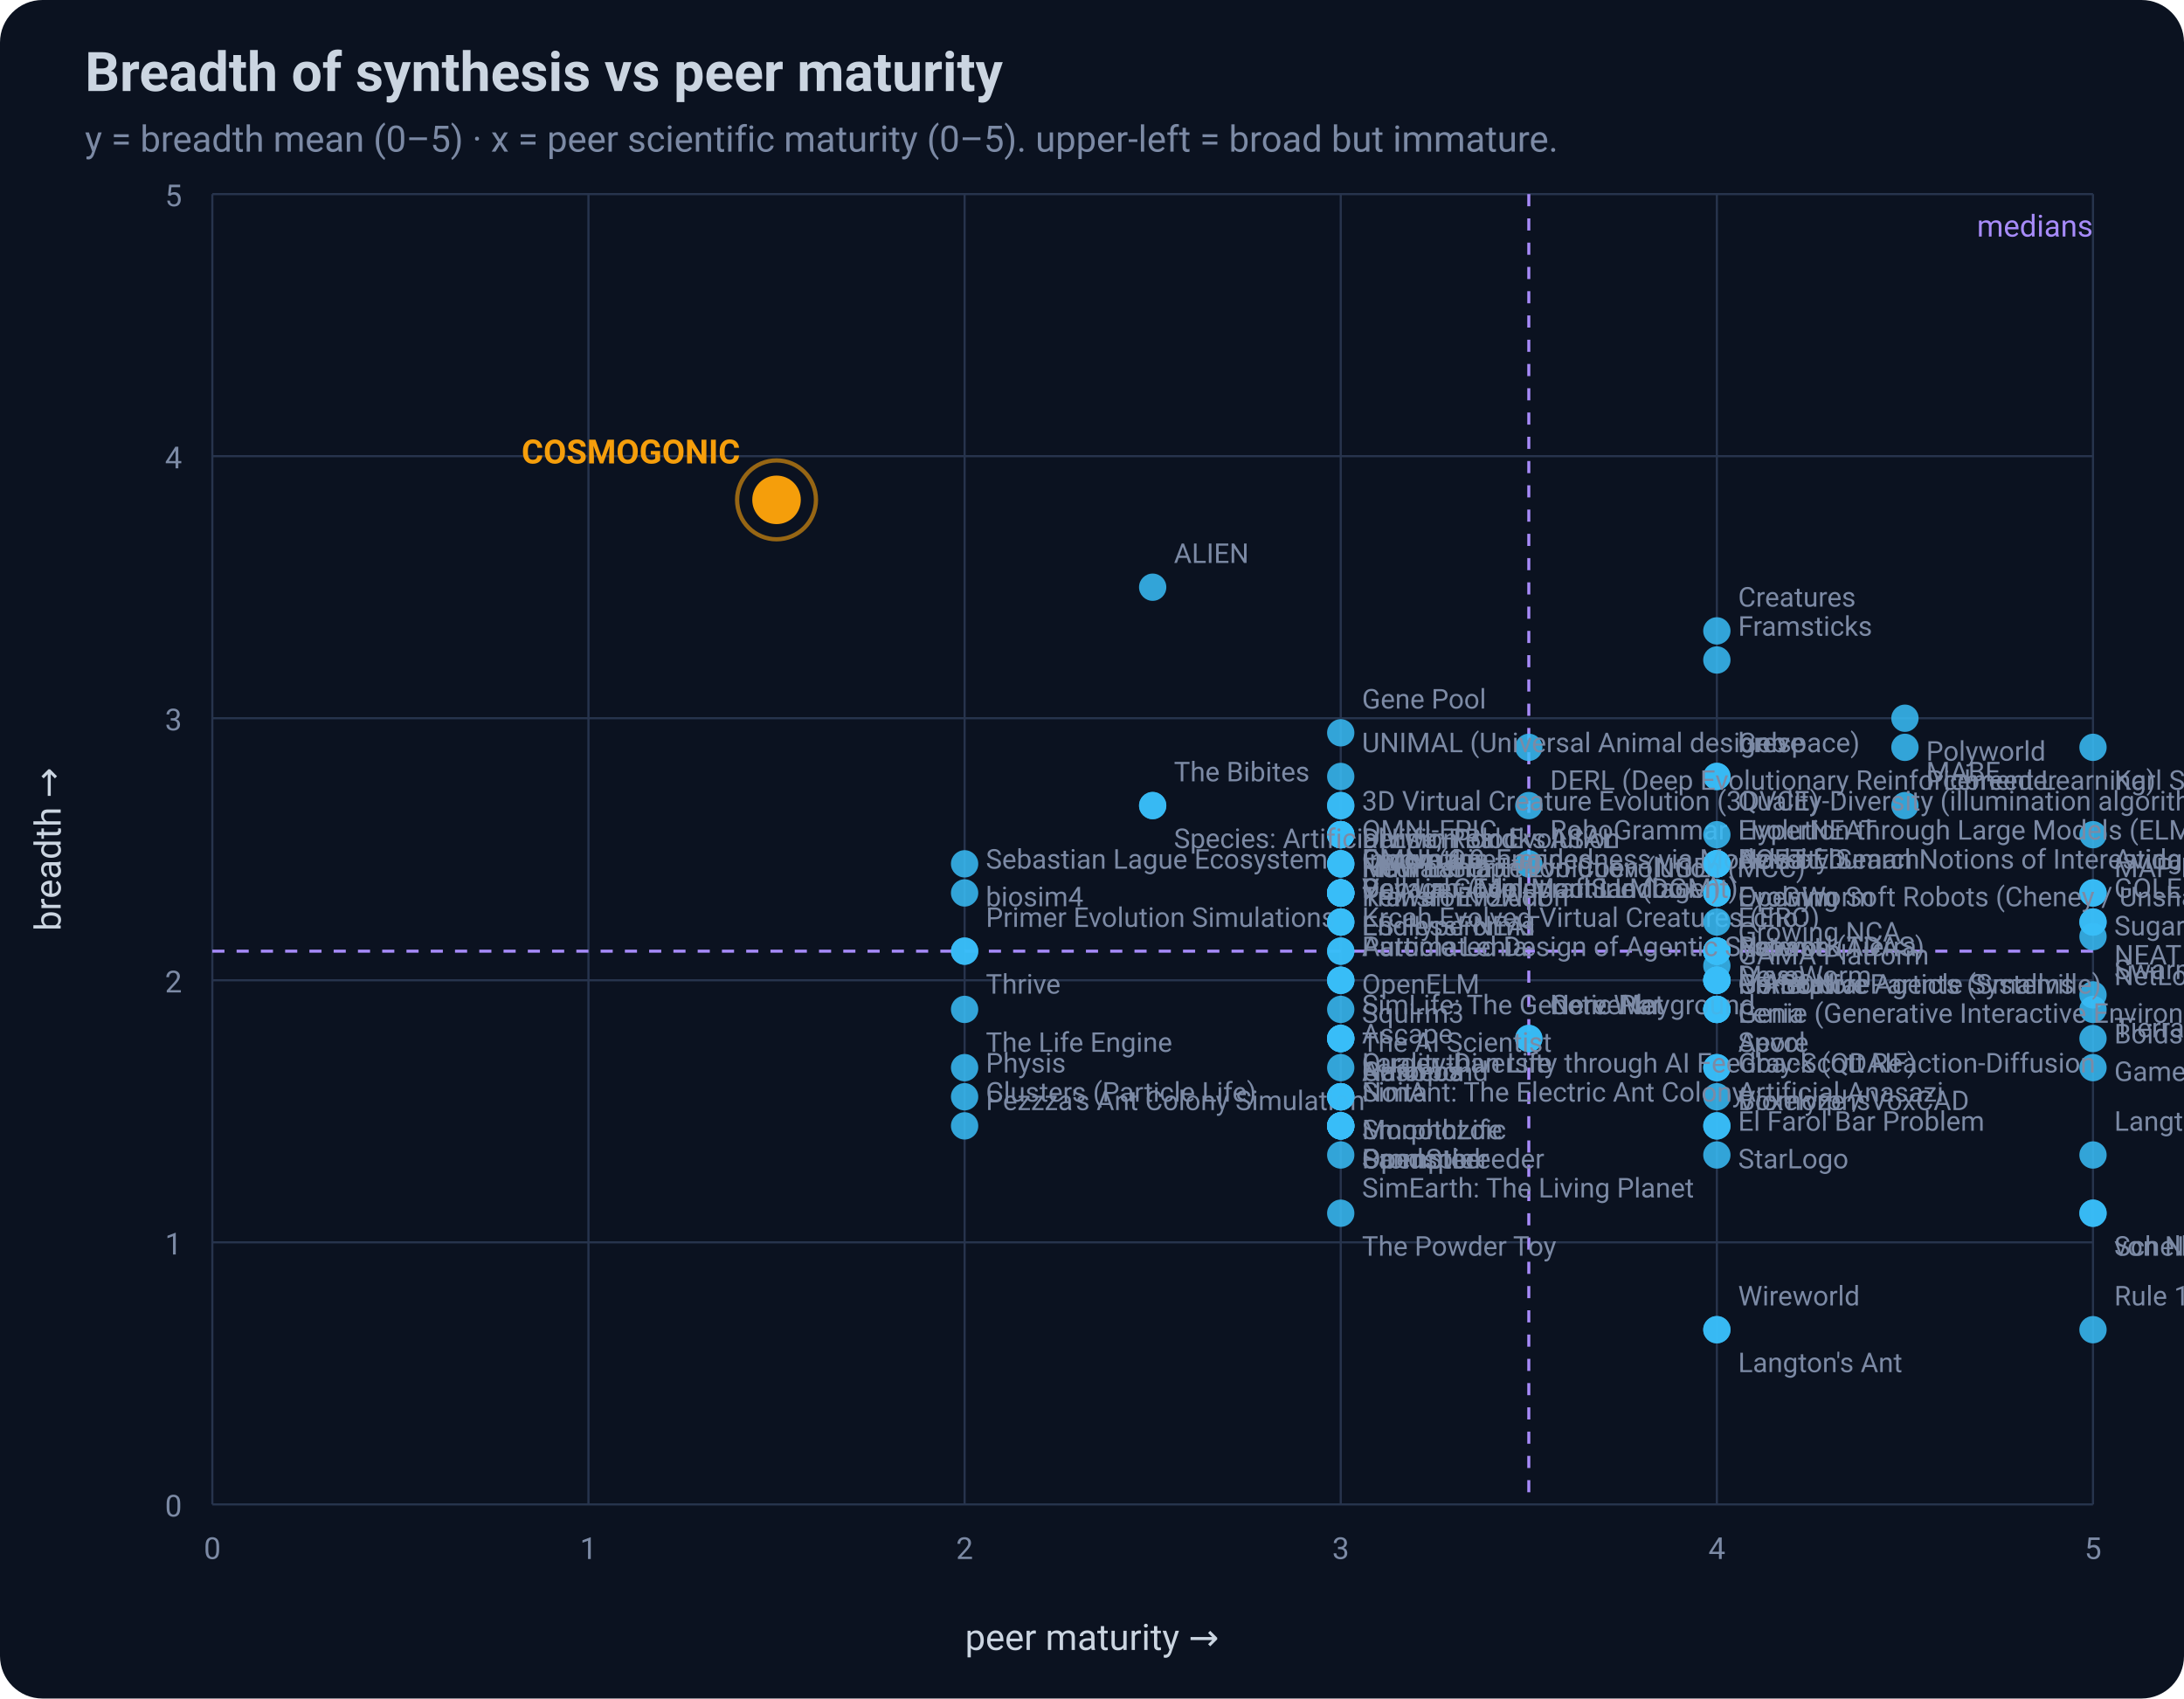
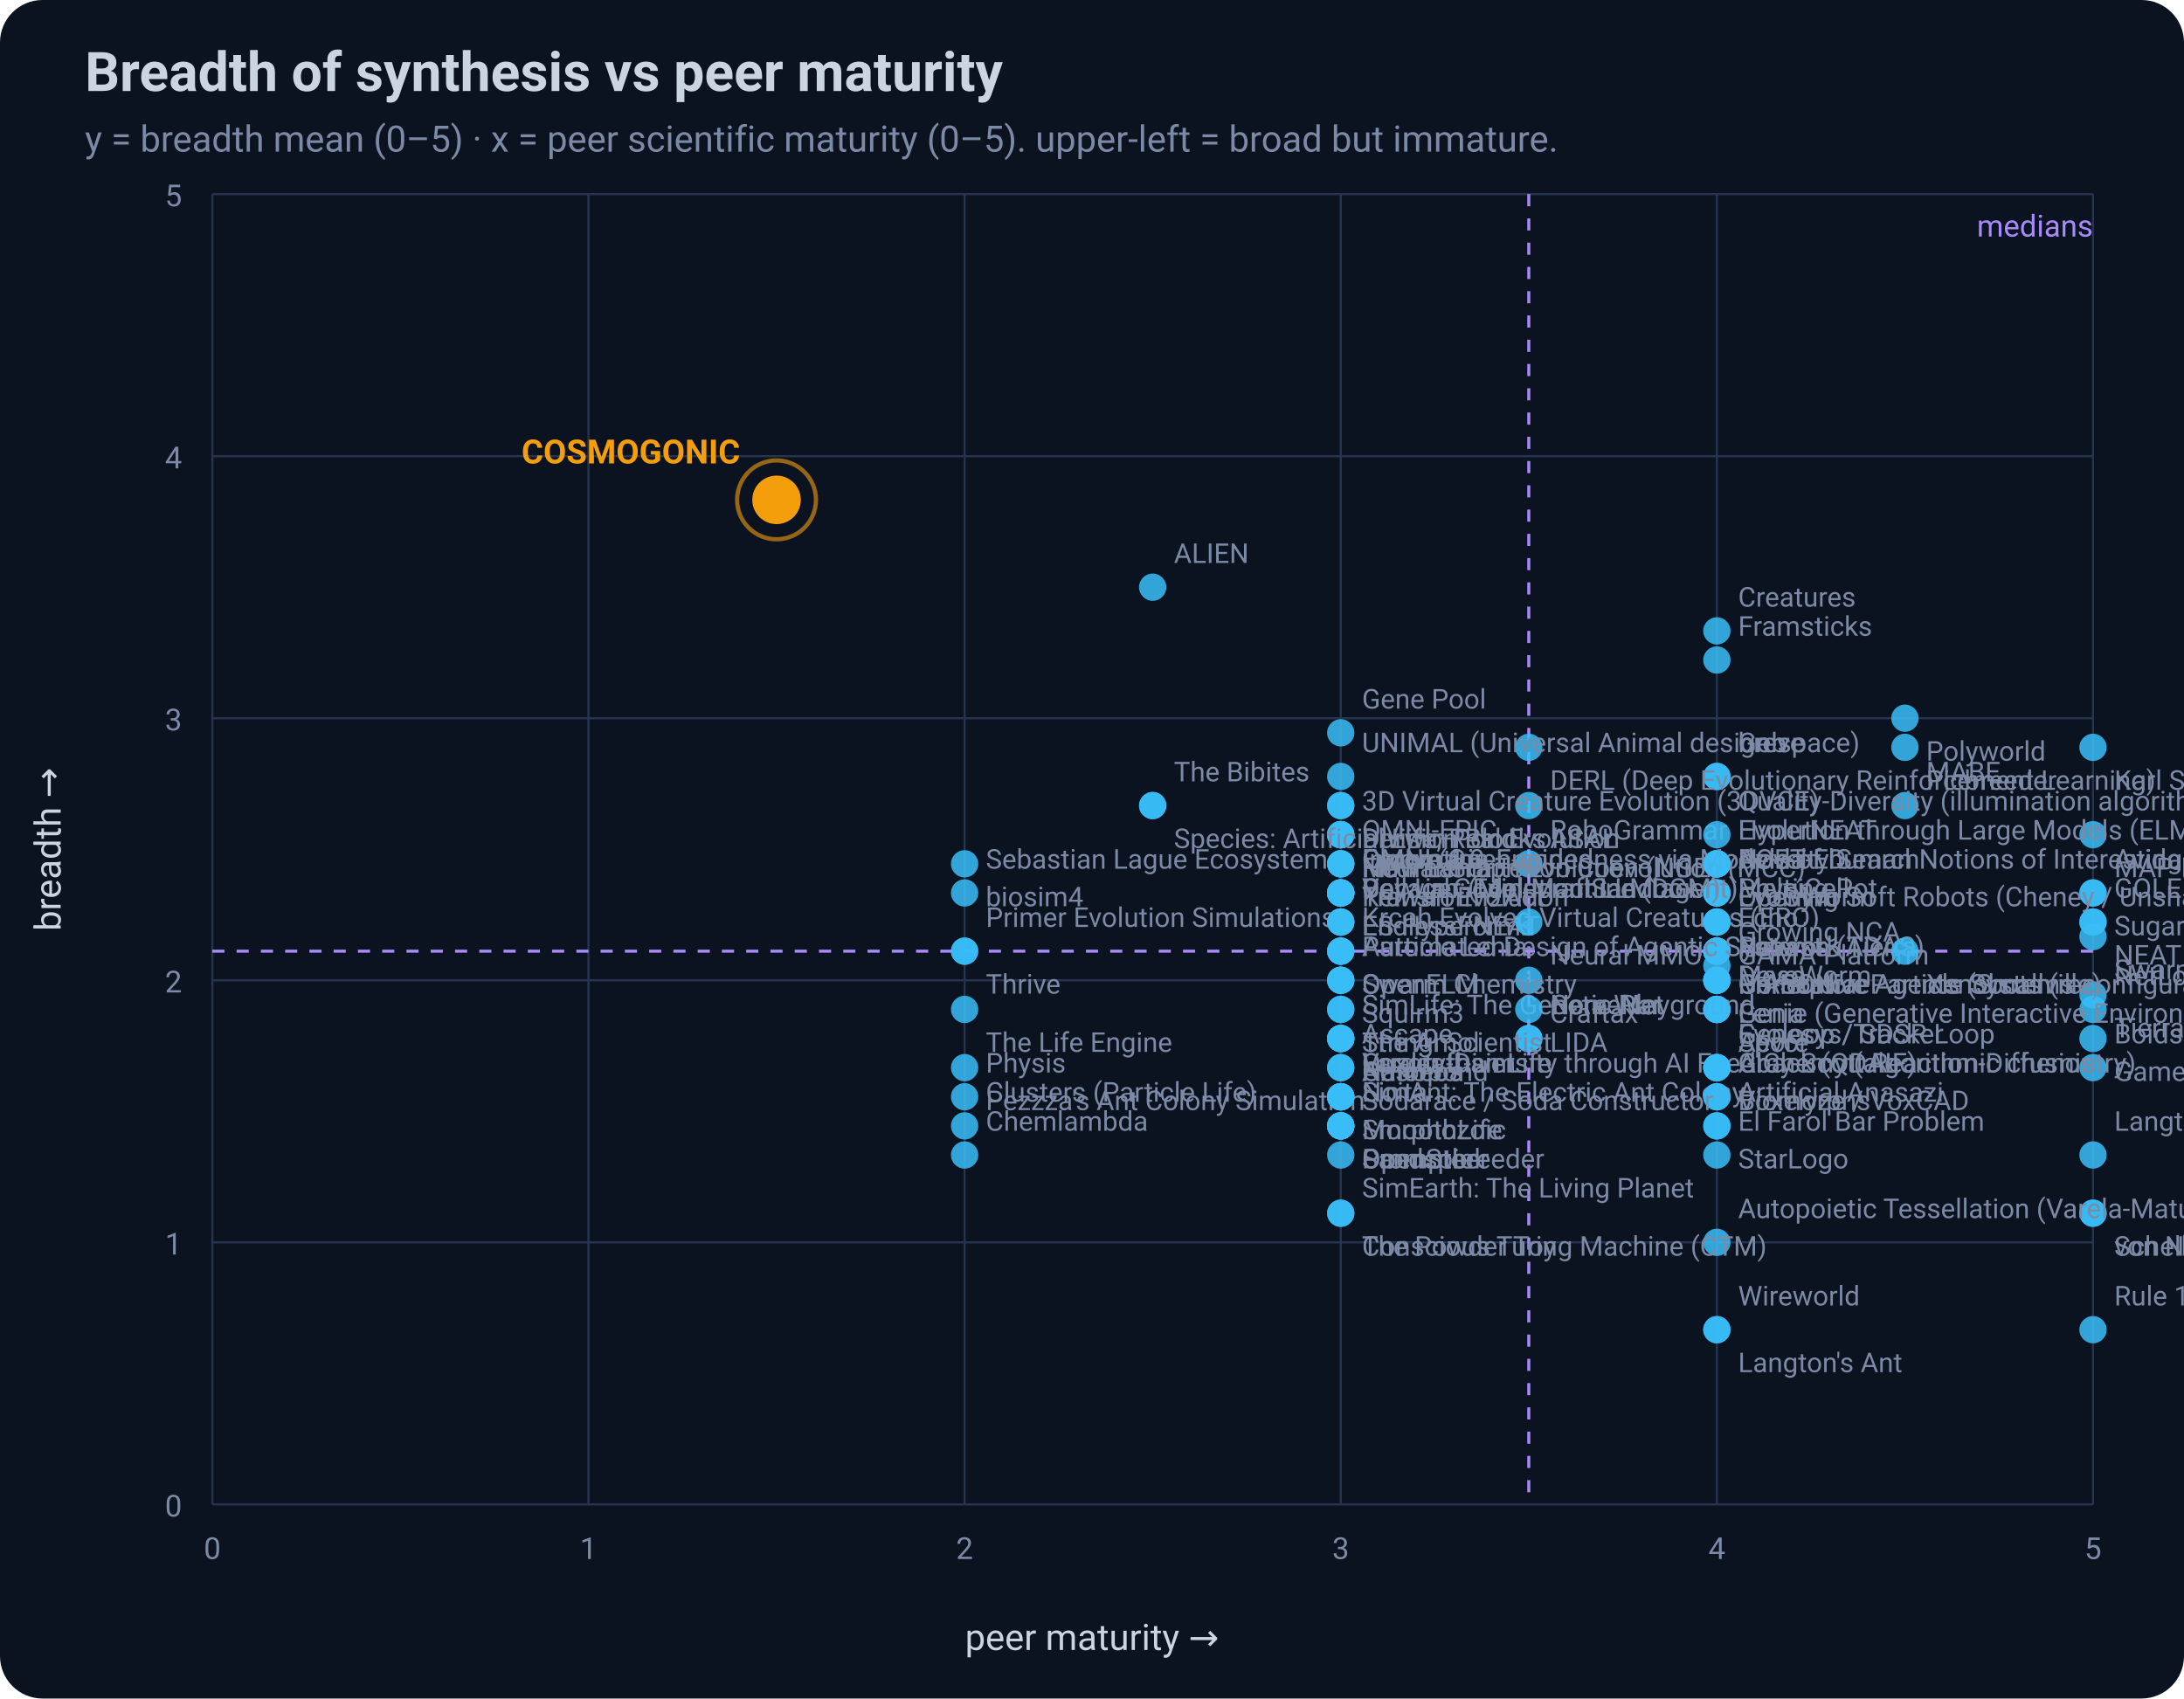
<svg xmlns="http://www.w3.org/2000/svg" viewBox="0 0 720 560" font-family="ui-sans-serif,system-ui,Segoe UI,Roboto,sans-serif" role="img" aria-label="Breadth vs peer maturity scatter">
  <rect width="720" height="560" rx="14" fill="#0b1220" />
  <text x="28" y="30" fill="#cbd5e1" font-size="18" font-weight="700">Breadth of synthesis vs peer maturity</text>
  <text x="28" y="50" fill="#7c8aa5" font-size="12">y = breadth mean (0–5) · x = peer scientific maturity (0–5). upper-left = broad but immature.</text>
  <line x1="70" y1="64" x2="70" y2="496" stroke="#27344d" stroke-width="0.7" />
  <line x1="70" y1="496" x2="690" y2="496" stroke="#27344d" stroke-width="0.7" />
  <text x="70" y="514" fill="#7c8aa5" font-size="10" text-anchor="middle">0</text>
  <text x="60" y="500" fill="#7c8aa5" font-size="10" text-anchor="end">0</text>
  <line x1="194" y1="64" x2="194" y2="496" stroke="#27344d" stroke-width="0.7" />
  <line x1="70" y1="409.6" x2="690" y2="409.6" stroke="#27344d" stroke-width="0.7" />
  <text x="194" y="514" fill="#7c8aa5" font-size="10" text-anchor="middle">1</text>
  <text x="60" y="413.6" fill="#7c8aa5" font-size="10" text-anchor="end">1</text>
  <line x1="318" y1="64" x2="318" y2="496" stroke="#27344d" stroke-width="0.7" />
  <line x1="70" y1="323.2" x2="690" y2="323.2" stroke="#27344d" stroke-width="0.7" />
  <text x="318" y="514" fill="#7c8aa5" font-size="10" text-anchor="middle">2</text>
  <text x="60" y="327.2" fill="#7c8aa5" font-size="10" text-anchor="end">2</text>
  <line x1="442" y1="64" x2="442" y2="496" stroke="#27344d" stroke-width="0.7" />
  <line x1="70" y1="236.8" x2="690" y2="236.8" stroke="#27344d" stroke-width="0.7" />
  <text x="442" y="514" fill="#7c8aa5" font-size="10" text-anchor="middle">3</text>
  <text x="60" y="240.8" fill="#7c8aa5" font-size="10" text-anchor="end">3</text>
  <line x1="566" y1="64" x2="566" y2="496" stroke="#27344d" stroke-width="0.7" />
  <line x1="70" y1="150.4" x2="690" y2="150.4" stroke="#27344d" stroke-width="0.7" />
  <text x="566" y="514" fill="#7c8aa5" font-size="10" text-anchor="middle">4</text>
  <text x="60" y="154.4" fill="#7c8aa5" font-size="10" text-anchor="end">4</text>
  <line x1="690" y1="64" x2="690" y2="496" stroke="#27344d" stroke-width="0.7" />
  <line x1="70" y1="64" x2="690" y2="64" stroke="#27344d" stroke-width="0.7" />
  <text x="690" y="514" fill="#7c8aa5" font-size="10" text-anchor="middle">5</text>
  <text x="60" y="68" fill="#7c8aa5" font-size="10" text-anchor="end">5</text>
  <line x1="504" y1="64" x2="504" y2="496" stroke="#a78bfa" stroke-dasharray="4 4" stroke-width="1" />
  <line x1="70" y1="313.6" x2="690" y2="313.6" stroke="#a78bfa" stroke-dasharray="4 4" stroke-width="1" />
  <text x="690" y="78" fill="#a78bfa" font-size="10" text-anchor="end">medians</text>
  <text x="360" y="544" fill="#cbd5e1" font-size="12" text-anchor="middle">peer maturity →</text>
  <text x="20" y="280" fill="#cbd5e1" font-size="12" text-anchor="middle" transform="rotate(-90 20 280)">breadth →</text>
  <circle cx="256" cy="164.8" r="8" fill="#f59e0b" />
  <circle cx="256" cy="164.8" r="13" fill="none" stroke="#f59e0b" stroke-width="1.4" opacity="0.6" />
  <text x="244" y="152.8" fill="#f59e0b" font-size="11" font-weight="700" text-anchor="end">COSMOGONIC</text>
  <circle cx="690" cy="342.4" r="4.5" fill="#38bdf8" opacity="0.85" />
  <text x="697" y="356.4" fill="#7c8aa5" font-size="9">Game of Life</text>
  <circle cx="690" cy="352" r="4.5" fill="#38bdf8" opacity="0.85" />
  <text x="697" y="344" fill="#7c8aa5" font-size="9">Boids</text>
  <circle cx="566" cy="352" r="4.5" fill="#38bdf8" opacity="0.85" />
  <text x="573" y="366" fill="#7c8aa5" font-size="9">Biomorphs</text>
  <circle cx="504" cy="342.4" r="4.5" fill="#38bdf8" opacity="0.85" />
  <text x="511" y="334.4" fill="#7c8aa5" font-size="9">Core War</text>
  <circle cx="690" cy="328" r="4.5" fill="#38bdf8" opacity="0.85" />
  <text x="697" y="342" fill="#7c8aa5" font-size="9">Tierra</text>
  <circle cx="690" cy="294.4" r="4.5" fill="#38bdf8" opacity="0.85" />
  <text x="697" y="286.4" fill="#7c8aa5" font-size="9">Avida</text>
  <circle cx="628" cy="236.8" r="4.5" fill="#38bdf8" opacity="0.85" />
  <text x="635" y="250.8" fill="#7c8aa5" font-size="9">Polyworld</text>
  <circle cx="566" cy="217.6" r="4.5" fill="#38bdf8" opacity="0.85" />
  <text x="573" y="209.6" fill="#7c8aa5" font-size="9">Framsticks</text>
  <circle cx="690" cy="246.4" r="4.5" fill="#38bdf8" opacity="0.85" />
  <text x="697" y="260.4" fill="#7c8aa5" font-size="9">Karl Sims VC</text>
  <circle cx="566" cy="208" r="4.5" fill="#38bdf8" opacity="0.85" />
  <text x="573" y="200" fill="#7c8aa5" font-size="9">Creatures</text>
  <circle cx="442" cy="265.6" r="4.5" fill="#38bdf8" opacity="0.85" />
  <text x="449" y="279.6" fill="#7c8aa5" font-size="9">Darwin Pond</text>
  <circle cx="442" cy="241.6" r="4.5" fill="#38bdf8" opacity="0.85" />
  <text x="449" y="233.6" fill="#7c8aa5" font-size="9">Gene Pool</text>
  <circle cx="690" cy="294.4" r="4.5" fill="#38bdf8" opacity="0.85" />
  <text x="697" y="308.4" fill="#7c8aa5" font-size="9">Sugarscape</text>
  <circle cx="566" cy="313.6" r="4.5" fill="#38bdf8" opacity="0.85" />
  <text x="573" y="305.6" fill="#7c8aa5" font-size="9">Echo</text>
  <circle cx="690" cy="308.8" r="4.5" fill="#38bdf8" opacity="0.85" />
  <text x="697" y="322.8" fill="#7c8aa5" font-size="9">Swarm</text>
  <circle cx="566" cy="256" r="4.5" fill="#38bdf8" opacity="0.85" />
  <text x="573" y="248" fill="#7c8aa5" font-size="9">breve</text>
  <circle cx="628" cy="246.4" r="4.5" fill="#38bdf8" opacity="0.85" />
  <text x="635" y="260.4" fill="#7c8aa5" font-size="9">Picbreeder</text>
  <circle cx="628" cy="265.6" r="4.5" fill="#38bdf8" opacity="0.85" />
  <text x="635" y="257.6" fill="#7c8aa5" font-size="9">MABE</text>
  <circle cx="566" cy="323.2" r="4.5" fill="#38bdf8" opacity="0.85" />
  <text x="573" y="337.2" fill="#7c8aa5" font-size="9">Lenia</text>
  <circle cx="566" cy="318.4" r="4.5" fill="#38bdf8" opacity="0.85" />
  <text x="573" y="310.4" fill="#7c8aa5" font-size="9">Growing NCA</text>
  <circle cx="566" cy="284.8" r="4.5" fill="#38bdf8" opacity="0.85" />
  <text x="573" y="298.8" fill="#7c8aa5" font-size="9">OpenWorm</text>
  <circle cx="566" cy="294.4" r="4.5" fill="#38bdf8" opacity="0.85" />
  <text x="573" y="286.4" fill="#7c8aa5" font-size="9">POET</text>
  <circle cx="566" cy="284.8" r="4.5" fill="#38bdf8" opacity="0.85" />
  <text x="573" y="298.8" fill="#7c8aa5" font-size="9">EvoGym</text>
  <circle cx="380" cy="193.6" r="4.5" fill="#38bdf8" opacity="0.85" />
  <text x="387" y="185.6" fill="#7c8aa5" font-size="9">ALIEN</text>
  <circle cx="504" cy="265.6" r="4.5" fill="#38bdf8" opacity="0.85" />
  <text x="511" y="279.6" fill="#7c8aa5" font-size="9">ASAL</text>
  <circle cx="566" cy="438.4" r="4.5" fill="#38bdf8" opacity="0.85" />
  <text x="573" y="430.4" fill="#7c8aa5" font-size="9">Wireworld</text>
  <circle cx="566" cy="438.4" r="4.5" fill="#38bdf8" opacity="0.85" />
  <text x="573" y="452.4" fill="#7c8aa5" font-size="9">Langton's Ant</text>
  <circle cx="690" cy="380.8" r="4.5" fill="#38bdf8" opacity="0.85" />
  <text x="697" y="372.8" fill="#7c8aa5" font-size="9">Langton's Loops</text>
  <circle cx="690" cy="400" r="4.5" fill="#38bdf8" opacity="0.85" />
  <text x="697" y="414" fill="#7c8aa5" font-size="9">von Neumann Universal Constructor</text>
  <circle cx="690" cy="438.4" r="4.5" fill="#38bdf8" opacity="0.85" />
  <text x="697" y="430.4" fill="#7c8aa5" font-size="9">Rule 110</text>
  <circle cx="442" cy="361.6" r="4.5" fill="#38bdf8" opacity="0.85" />
  <text x="449" y="375.6" fill="#7c8aa5" font-size="9">SmoothLife</text>
  <circle cx="442" cy="361.6" r="4.5" fill="#38bdf8" opacity="0.85" />
  <text x="449" y="353.6" fill="#7c8aa5" font-size="9">Larger than Life</text>
  <circle cx="442" cy="275.2" r="4.5" fill="#38bdf8" opacity="0.85" />
  <text x="449" y="289.2" fill="#7c8aa5" font-size="9">Flow Lenia</text>
  <circle cx="442" cy="323.2" r="4.5" fill="#38bdf8" opacity="0.85" />
  <text x="449" y="315.2" fill="#7c8aa5" font-size="9">Particle Lenia</text>
  <circle cx="566" cy="313.6" r="4.5" fill="#38bdf8" opacity="0.85" />
  <text x="573" y="327.6" fill="#7c8aa5" font-size="9">Primordial Particle Systems</text>
  <circle cx="566" cy="361.6" r="4.5" fill="#38bdf8" opacity="0.85" />
  <text x="573" y="353.6" fill="#7c8aa5" font-size="9">Gray-Scott Reaction-Diffusion</text>
  <circle cx="566" cy="332.8" r="4.5" fill="#38bdf8" opacity="0.85" />
  <text x="573" y="346.8" fill="#7c8aa5" font-size="9">Aevol</text>
  <circle cx="566" cy="294.4" r="4.5" fill="#38bdf8" opacity="0.85" />
  <text x="573" y="286.4" fill="#7c8aa5" font-size="9">Avida-ED</text>
  <circle cx="442" cy="342.4" r="4.5" fill="#38bdf8" opacity="0.85" />
  <text x="449" y="356.4" fill="#7c8aa5" font-size="9">Nanopond</text>
  <circle cx="318" cy="361.6" r="4.5" fill="#38bdf8" opacity="0.85" />
  <text x="325" y="353.6" fill="#7c8aa5" font-size="9">Physis</text>
  <circle cx="442" cy="342.4" r="4.5" fill="#38bdf8" opacity="0.85" />
  <text x="449" y="356.4" fill="#7c8aa5" font-size="9">Cosmos</text>
  <circle cx="566" cy="256" r="4.5" fill="#38bdf8" opacity="0.85" />
  <text x="573" y="248" fill="#7c8aa5" font-size="9">Geb</text>
  <circle cx="442" cy="342.4" r="4.5" fill="#38bdf8" opacity="0.85" />
  <text x="449" y="356.4" fill="#7c8aa5" font-size="9">Amoeba</text>
  <circle cx="442" cy="294.4" r="4.5" fill="#38bdf8" opacity="0.85" />
  <text x="449" y="286.4" fill="#7c8aa5" font-size="9">Evolve 4.0</text>
  <circle cx="442" cy="323.2" r="4.5" fill="#38bdf8" opacity="0.85" />
  <text x="449" y="337.2" fill="#7c8aa5" font-size="9">Squirm3</text>
  <circle cx="566" cy="323.2" r="4.5" fill="#38bdf8" opacity="0.85" />
  <text x="573" y="315.2" fill="#7c8aa5" font-size="9">Network Tierra</text>
  <circle cx="318" cy="284.8" r="4.5" fill="#38bdf8" opacity="0.85" />
  <text x="325" y="298.8" fill="#7c8aa5" font-size="9">biosim4</text>
  <circle cx="690" cy="304" r="4.5" fill="#38bdf8" opacity="0.85" />
  <text x="697" y="296" fill="#7c8aa5" font-size="9">GOLEM (Genetically Organized Lifelike Electro Mechanics)</text>
  <circle cx="566" cy="352" r="4.5" fill="#38bdf8" opacity="0.85" />
  <text x="573" y="366" fill="#7c8aa5" font-size="9">Voxelyze / VoxCAD</text>
  <circle cx="442" cy="275.2" r="4.5" fill="#38bdf8" opacity="0.85" />
  <text x="449" y="267.2" fill="#7c8aa5" font-size="9">3D Virtual Creature Evolution (3DVCE)</text>
  <circle cx="504" cy="246.4" r="4.5" fill="#38bdf8" opacity="0.85" />
  <text x="511" y="260.4" fill="#7c8aa5" font-size="9">DERL (Deep Evolutionary Reinforcement Learning)</text>
  <circle cx="442" cy="256" r="4.5" fill="#38bdf8" opacity="0.85" />
  <text x="449" y="248" fill="#7c8aa5" font-size="9">UNIMAL (Universal Animal design space)</text>
  <circle cx="566" cy="284.8" r="4.5" fill="#38bdf8" opacity="0.85" />
  <text x="573" y="298.8" fill="#7c8aa5" font-size="9">Evolving Soft Robots (Cheney / Unshackling Evolution)</text>
  <circle cx="504" cy="284.8" r="4.5" fill="#38bdf8" opacity="0.85" />
  <text x="511" y="276.8" fill="#7c8aa5" font-size="9">RoboGrammar</text>
  <circle cx="442" cy="284.8" r="4.5" fill="#38bdf8" opacity="0.85" />
  <text x="449" y="298.8" fill="#7c8aa5" font-size="9">Transform2Act</text>
  <circle cx="504" cy="342.4" r="4.5" fill="#38bdf8" opacity="0.85" />
  <text x="511" y="334.4" fill="#7c8aa5" font-size="9">NerveNet</text>
  <circle cx="442" cy="275.2" r="4.5" fill="#38bdf8" opacity="0.85" />
  <text x="449" y="289.2" fill="#7c8aa5" font-size="9">Neural Graph Evolution (NGE)</text>
  <circle cx="442" cy="313.6" r="4.5" fill="#38bdf8" opacity="0.85" />
  <text x="449" y="305.6" fill="#7c8aa5" font-size="9">Krcah Evolved Virtual Creatures (ERO)</text>
  <circle cx="690" cy="304" r="4.5" fill="#38bdf8" opacity="0.85" />
  <text x="697" y="318" fill="#7c8aa5" font-size="9">NEAT (NeuroEvolution of Augmenting Topologies)</text>
  <circle cx="566" cy="284.8" r="4.5" fill="#38bdf8" opacity="0.85" />
  <text x="573" y="276.8" fill="#7c8aa5" font-size="9">HyperNEAT</text>
  <circle cx="442" cy="294.4" r="4.5" fill="#38bdf8" opacity="0.85" />
  <text x="449" y="308.4" fill="#7c8aa5" font-size="9">ES-HyperNEAT</text>
  <circle cx="566" cy="294.4" r="4.5" fill="#38bdf8" opacity="0.85" />
  <text x="573" y="286.4" fill="#7c8aa5" font-size="9">Novelty Search</text>
  <circle cx="690" cy="275.2" r="4.5" fill="#38bdf8" opacity="0.85" />
  <text x="697" y="289.2" fill="#7c8aa5" font-size="9">MAP-Elites</text>
  <circle cx="566" cy="275.2" r="4.5" fill="#38bdf8" opacity="0.85" />
  <text x="573" y="267.2" fill="#7c8aa5" font-size="9">Quality-Diversity (illumination algorithms)</text>
  <circle cx="566" cy="313.6" r="4.5" fill="#38bdf8" opacity="0.85" />
  <text x="573" y="327.6" fill="#7c8aa5" font-size="9">Go-Explore</text>
  <circle cx="442" cy="294.4" r="4.5" fill="#38bdf8" opacity="0.85" />
  <text x="449" y="286.4" fill="#7c8aa5" font-size="9">OMNI (Open-endedness via Models of human Notions of Interestingness)</text>
  <circle cx="442" cy="275.2" r="4.5" fill="#38bdf8" opacity="0.85" />
  <text x="449" y="289.2" fill="#7c8aa5" font-size="9">Minimal Criterion Coevolution (MCC)</text>
  <circle cx="442" cy="294.4" r="4.5" fill="#38bdf8" opacity="0.85" />
  <text x="449" y="286.4" fill="#7c8aa5" font-size="9">Innovation Engines</text>
  <circle cx="442" cy="294.4" r="4.5" fill="#38bdf8" opacity="0.85" />
  <text x="449" y="308.4" fill="#7c8aa5" font-size="9">EndlessForms</text>
  <circle cx="690" cy="332.8" r="4.5" fill="#38bdf8" opacity="0.85" />
  <text x="697" y="324.8" fill="#7c8aa5" font-size="9">NetLogo</text>
  <circle cx="566" cy="313.6" r="4.5" fill="#38bdf8" opacity="0.85" />
  <text x="573" y="327.6" fill="#7c8aa5" font-size="9">MASON</text>
  <circle cx="566" cy="323.2" r="4.5" fill="#38bdf8" opacity="0.85" />
  <text x="573" y="315.2" fill="#7c8aa5" font-size="9">Repast</text>
  <circle cx="566" cy="371.2" r="4.5" fill="#38bdf8" opacity="0.85" />
  <text x="573" y="385.2" fill="#7c8aa5" font-size="9">StarLogo</text>
  <circle cx="442" cy="352" r="4.5" fill="#38bdf8" opacity="0.85" />
  <text x="449" y="344" fill="#7c8aa5" font-size="9">Ascape</text>
  <circle cx="566" cy="304" r="4.5" fill="#38bdf8" opacity="0.85" />
  <text x="573" y="318" fill="#7c8aa5" font-size="9">GAMA Platform</text>
  <circle cx="566" cy="332.8" r="4.5" fill="#38bdf8" opacity="0.85" />
  <text x="573" y="324.8" fill="#7c8aa5" font-size="9">Mesa</text>
  <circle cx="442" cy="371.2" r="4.5" fill="#38bdf8" opacity="0.85" />
  <text x="449" y="385.2" fill="#7c8aa5" font-size="9">OpenSteer</text>
  <circle cx="566" cy="371.2" r="4.5" fill="#38bdf8" opacity="0.85" />
  <text x="573" y="363.2" fill="#7c8aa5" font-size="9">Artificial Anasazi</text>
  <circle cx="690" cy="400" r="4.5" fill="#38bdf8" opacity="0.85" />
  <text x="697" y="414" fill="#7c8aa5" font-size="9">Schelling Segregation Model</text>
  <circle cx="566" cy="380.8" r="4.5" fill="#38bdf8" opacity="0.85" />
  <text x="573" y="372.8" fill="#7c8aa5" font-size="9">El Farol Bar Problem</text>
  <circle cx="566" cy="332.8" r="4.5" fill="#38bdf8" opacity="0.85" />
  <text x="573" y="346.8" fill="#7c8aa5" font-size="9">Spore</text>
  <circle cx="442" cy="342.4" r="4.5" fill="#38bdf8" opacity="0.85" />
  <text x="449" y="334.4" fill="#7c8aa5" font-size="9">SimLife: The Genetic Playground</text>
  <circle cx="442" cy="380.8" r="4.5" fill="#38bdf8" opacity="0.85" />
  <text x="449" y="394.8" fill="#7c8aa5" font-size="9">SimEarth: The Living Planet</text>
  <circle cx="442" cy="371.2" r="4.5" fill="#38bdf8" opacity="0.85" />
  <text x="449" y="363.2" fill="#7c8aa5" font-size="9">SimAnt: The Electric Ant Colony</text>
  <circle cx="318" cy="313.6" r="4.5" fill="#38bdf8" opacity="0.85" />
  <text x="325" y="327.6" fill="#7c8aa5" font-size="9">Thrive</text>
  <circle cx="442" cy="304" r="4.5" fill="#38bdf8" opacity="0.85" />
  <text x="449" y="296" fill="#7c8aa5" font-size="9">Cell Lab: Evolution Sandbox</text>
  <circle cx="380" cy="265.6" r="4.5" fill="#38bdf8" opacity="0.85" />
  <text x="387" y="279.6" fill="#7c8aa5" font-size="9">Species: Artificial Life, Real Evolution</text>
  <circle cx="380" cy="265.6" r="4.5" fill="#38bdf8" opacity="0.85" />
  <text x="387" y="257.6" fill="#7c8aa5" font-size="9">The Bibites</text>
  <circle cx="442" cy="400" r="4.5" fill="#38bdf8" opacity="0.85" />
  <text x="449" y="414" fill="#7c8aa5" font-size="9">The Powder Toy</text>
  <circle cx="442" cy="371.2" r="4.5" fill="#38bdf8" opacity="0.85" />
  <text x="449" y="363.2" fill="#7c8aa5" font-size="9">Noita</text>
  <circle cx="318" cy="332.8" r="4.5" fill="#38bdf8" opacity="0.85" />
  <text x="325" y="346.8" fill="#7c8aa5" font-size="9">The Life Engine</text>
  <circle cx="318" cy="371.2" r="4.5" fill="#38bdf8" opacity="0.85" />
  <text x="325" y="363.2" fill="#7c8aa5" font-size="9">Clusters (Particle Life)</text>
  <circle cx="442" cy="371.2" r="4.5" fill="#38bdf8" opacity="0.85" />
  <text x="449" y="385.2" fill="#7c8aa5" font-size="9">Sandspiel</text>
  <circle cx="318" cy="294.4" r="4.5" fill="#38bdf8" opacity="0.85" />
  <text x="325" y="286.4" fill="#7c8aa5" font-size="9">Sebastian Lague Ecosystem</text>
  <circle cx="318" cy="352" r="4.5" fill="#38bdf8" opacity="0.85" />
  <text x="325" y="366" fill="#7c8aa5" font-size="9">Pezzza's Ant Colony Simulation</text>
  <circle cx="318" cy="313.6" r="4.5" fill="#38bdf8" opacity="0.85" />
  <text x="325" y="305.6" fill="#7c8aa5" font-size="9">Primer Evolution Simulations</text>
  <circle cx="442" cy="284.8" r="4.5" fill="#38bdf8" opacity="0.85" />
  <text x="449" y="298.8" fill="#7c8aa5" font-size="9">Keiwan Evolution</text>
  <circle cx="566" cy="332.8" r="4.5" fill="#38bdf8" opacity="0.85" />
  <text x="573" y="324.8" fill="#7c8aa5" font-size="9">DevoWorm</text>
  <circle cx="442" cy="361.6" r="4.5" fill="#38bdf8" opacity="0.85" />
  <text x="449" y="375.6" fill="#7c8aa5" font-size="9">Morphozoic</text>
  <circle cx="442" cy="294.4" r="4.5" fill="#38bdf8" opacity="0.85" />
  <text x="449" y="286.4" fill="#7c8aa5" font-size="9">Chromaria</text>
  <circle cx="442" cy="265.6" r="4.5" fill="#38bdf8" opacity="0.85" />
  <text x="449" y="279.6" fill="#7c8aa5" font-size="9">Division Blocks</text>
  <circle cx="442" cy="304" r="4.5" fill="#38bdf8" opacity="0.85" />
  <text x="449" y="296" fill="#7c8aa5" font-size="9">Voyager (Minecraft LLM agent)</text>
  <circle cx="566" cy="313.6" r="4.5" fill="#38bdf8" opacity="0.85" />
  <text x="573" y="327.6" fill="#7c8aa5" font-size="9">Generative Agents (Smallville)</text>
  <circle cx="442" cy="284.8" r="4.5" fill="#38bdf8" opacity="0.85" />
  <text x="449" y="276.8" fill="#7c8aa5" font-size="9">OMNI-EPIC</text>
  <circle cx="566" cy="323.2" r="4.5" fill="#38bdf8" opacity="0.85" />
  <text x="573" y="337.2" fill="#7c8aa5" font-size="9">Genie (Generative Interactive Environments)</text>
  <circle cx="566" cy="284.8" r="4.5" fill="#38bdf8" opacity="0.85" />
  <text x="573" y="276.8" fill="#7c8aa5" font-size="9">Evolution through Large Models (ELM)</text>
  <circle cx="442" cy="313.6" r="4.5" fill="#38bdf8" opacity="0.85" />
  <text x="449" y="327.6" fill="#7c8aa5" font-size="9">OpenELM</text>
  <circle cx="442" cy="323.2" r="4.5" fill="#38bdf8" opacity="0.85" />
  <text x="449" y="315.2" fill="#7c8aa5" font-size="9">Automated Design of Agentic Systems (ADAS)</text>
  <circle cx="442" cy="332.8" r="4.5" fill="#38bdf8" opacity="0.85" />
  <text x="449" y="346.8" fill="#7c8aa5" font-size="9">The AI Scientist</text>
  <circle cx="442" cy="304" r="4.5" fill="#38bdf8" opacity="0.85" />
  <text x="449" y="296" fill="#7c8aa5" font-size="9">Darwin Godel Machine (DGM)</text>
  <circle cx="442" cy="371.2" r="4.5" fill="#38bdf8" opacity="0.85" />
  <text x="449" y="385.2" fill="#7c8aa5" font-size="9">Promptbreeder</text>
  <circle cx="442" cy="361.6" r="4.5" fill="#38bdf8" opacity="0.85" />
  <text x="449" y="353.6" fill="#7c8aa5" font-size="9">Quality-Diversity through AI Feedback (QDAIF)</text>
+   <circle cx="442" cy="332.8" r="4.5" fill="#38bdf8" opacity="0.85" />
+   <text x="449" y="346.8" fill="#7c8aa5" font-size="9">Stringmol</text>
+   <circle cx="566" cy="352" r="4.5" fill="#38bdf8" opacity="0.85" />
+   <text x="573" y="344" fill="#7c8aa5" font-size="9">Evoloop / SDSR Loop</text>
+   <circle cx="628" cy="313.6" r="4.5" fill="#38bdf8" opacity="0.85" />
+   <text x="635" y="327.6" fill="#7c8aa5" font-size="9">Xenobots (reconfigurable organisms)</text>
+   <circle cx="442" cy="361.6" r="4.5" fill="#38bdf8" opacity="0.85" />
+   <text x="449" y="353.6" fill="#7c8aa5" font-size="9">Voxcraft-sim</text>
+   <circle cx="504" cy="304" r="4.5" fill="#38bdf8" opacity="0.85" />
+   <text x="511" y="318" fill="#7c8aa5" font-size="9">Neural MMO</text>
+   <circle cx="566" cy="304" r="4.5" fill="#38bdf8" opacity="0.85" />
+   <text x="573" y="296" fill="#7c8aa5" font-size="9">Melting Pot</text>
+   <circle cx="504" cy="323.2" r="4.5" fill="#38bdf8" opacity="0.85" />
+   <text x="511" y="337.2" fill="#7c8aa5" font-size="9">Craftax</text>
+   <circle cx="318" cy="380.8" r="4.5" fill="#38bdf8" opacity="0.85" />
+   <text x="325" y="372.8" fill="#7c8aa5" font-size="9">Chemlambda</text>
+   <circle cx="442" cy="313.6" r="4.5" fill="#38bdf8" opacity="0.85" />
+   <text x="449" y="327.6" fill="#7c8aa5" font-size="9">Swarm Chemistry</text>
+   <circle cx="566" cy="409.6" r="4.5" fill="#38bdf8" opacity="0.85" />
+   <text x="573" y="401.6" fill="#7c8aa5" font-size="9">Autopoietic Tessellation (Varela-Maturana-Uribe)</text>
+   <circle cx="504" cy="332.8" r="4.5" fill="#38bdf8" opacity="0.85" />
+   <text x="511" y="346.8" fill="#7c8aa5" font-size="9">LIDA</text>
+   <circle cx="566" cy="361.6" r="4.5" fill="#38bdf8" opacity="0.85" />
+   <text x="573" y="353.6" fill="#7c8aa5" font-size="9">AlChemy (algorithmic chemistry)</text>
+   <circle cx="442" cy="400" r="4.5" fill="#38bdf8" opacity="0.85" />
+   <text x="449" y="414" fill="#7c8aa5" font-size="9">Conscious Turing Machine (CTM)</text>
+   <circle cx="566" cy="304" r="4.5" fill="#38bdf8" opacity="0.85" />
+   <text x="573" y="296" fill="#7c8aa5" font-size="9">PhysiCell</text>
+   <circle cx="442" cy="352" r="4.5" fill="#38bdf8" opacity="0.85" />
+   <text x="449" y="366" fill="#7c8aa5" font-size="9">Sodarace / Soda Constructor</text>
+   <circle cx="566" cy="352" r="4.5" fill="#38bdf8" opacity="0.85" />
+   <text x="573" y="344" fill="#7c8aa5" font-size="9">Genesys/Tracker</text>
</svg>
